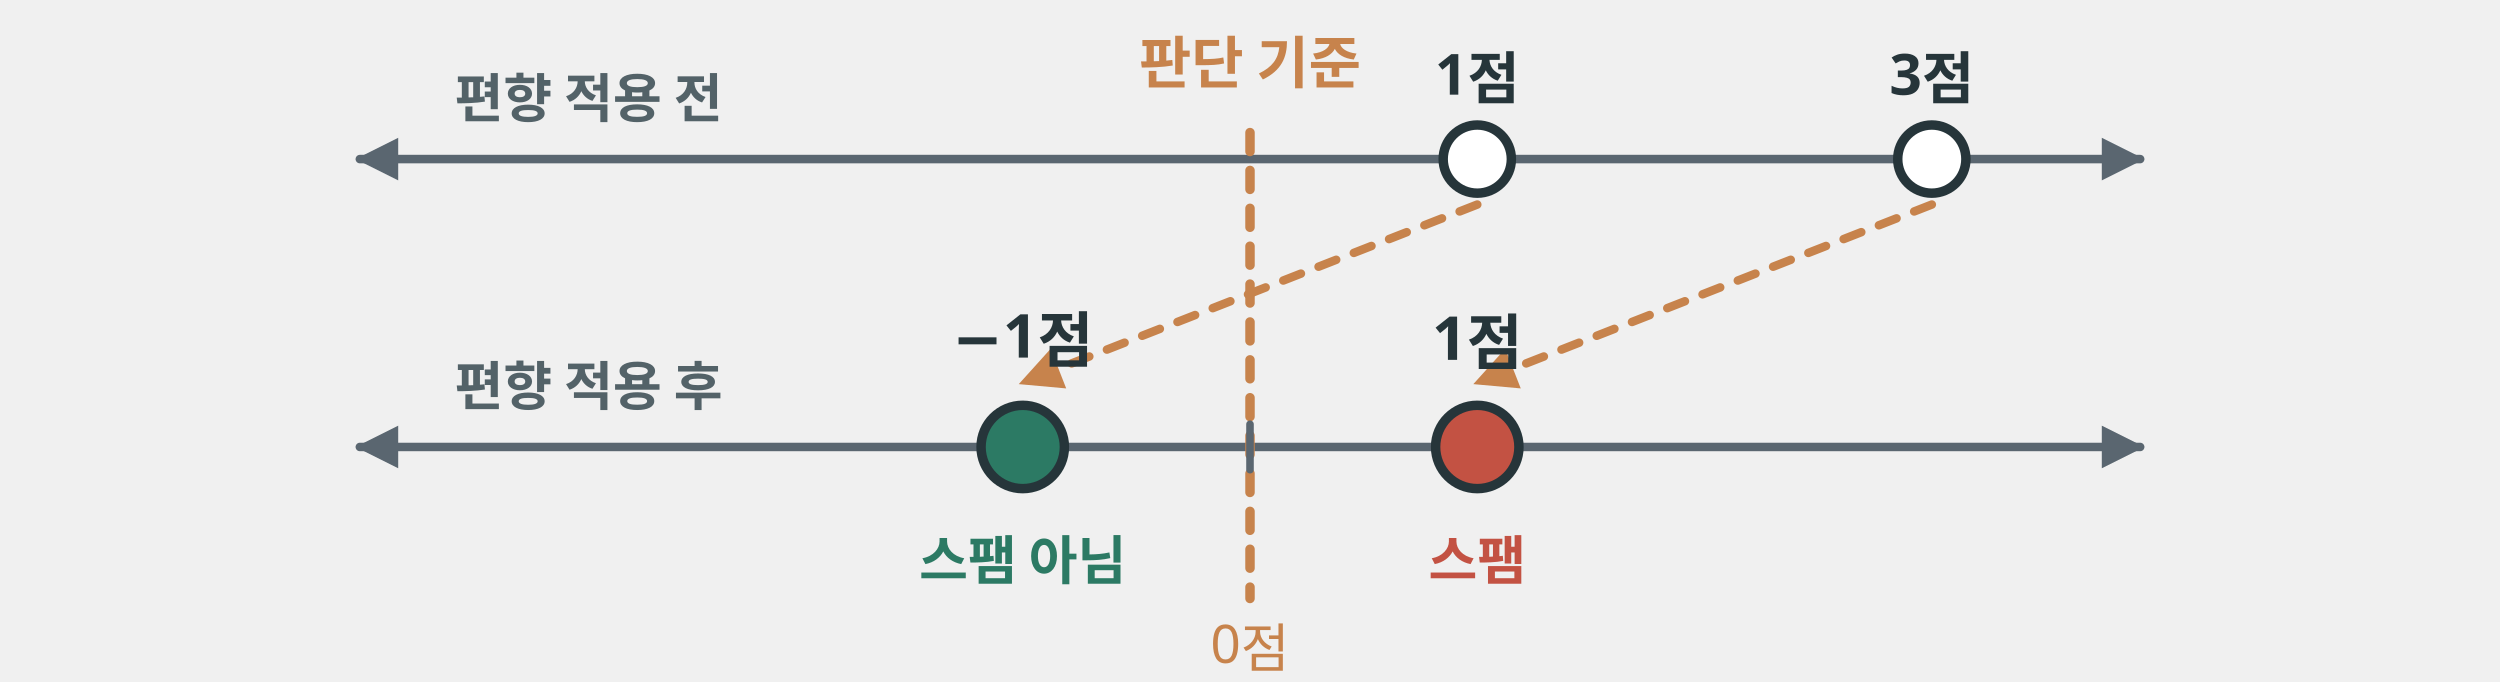
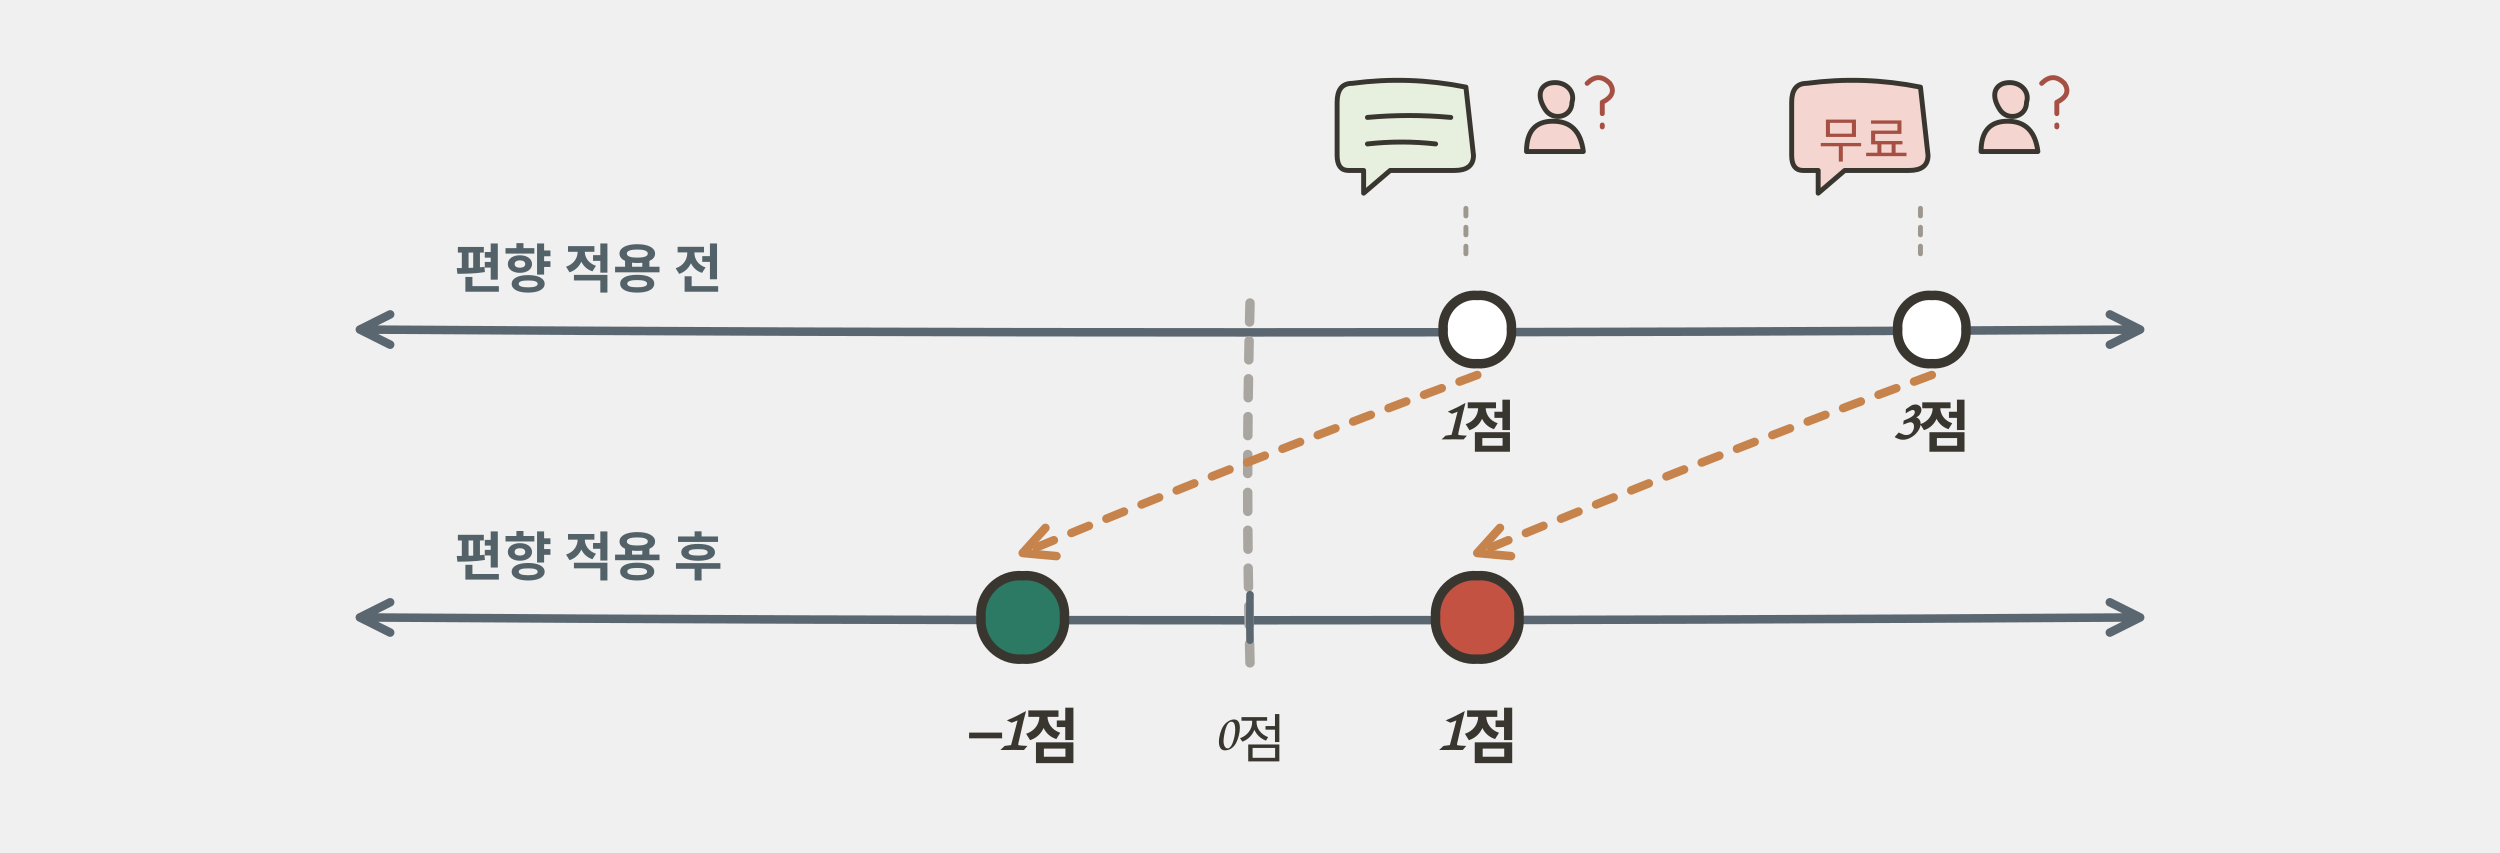
- <svg xmlns="http://www.w3.org/2000/svg" width="660" height="180" viewBox="0 0 660 180" role="img" aria-labelledby="title desc">
-   <defs>
-     <marker id="arrow" markerWidth="5" markerHeight="5" refX="4.5" refY="2.5" orient="auto-start-reverse">
-       <path d="M0,0 L5,2.5 L0,5 Z" fill="context-stroke" />
-     </marker>
-   </defs>
+ <svg xmlns="http://www.w3.org/2000/svg" width="660" height="225" viewBox="0 -45 660 225" role="img" aria-labelledby="title desc">
  <g fill="none" stroke-linecap="round">
-     <line x1="95" y1="42" x2="565" y2="42" stroke="#5a6670" stroke-width="2.25" marker-start="url(#arrow)" marker-end="url(#arrow)" />
-     <line x1="95" y1="118" x2="565" y2="118" stroke="#5a6670" stroke-width="2.25" marker-start="url(#arrow)" marker-end="url(#arrow)" />
-     <line x1="330" y1="35" x2="330" y2="158" stroke="#c7834c" stroke-width="2.5" stroke-dasharray="5 5" />
-     <line x1="270" y1="112" x2="270" y2="124" stroke="#5a6670" stroke-width="2" />
-     <line x1="330" y1="112" x2="330" y2="124" stroke="#5a6670" stroke-width="2" />
-     <line x1="390" y1="112" x2="390" y2="124" stroke="#5a6670" stroke-width="2" />
-     <line x1="390" y1="54" x2="270" y2="101" stroke="#c7834c" stroke-width="2.25" stroke-dasharray="5 5" marker-end="url(#arrow)" />
-     <line x1="510" y1="54" x2="390" y2="101" stroke="#c7834c" stroke-width="2.25" stroke-dasharray="5 5" marker-end="url(#arrow)" />
+     <path stroke="#5a6670" stroke-width="2.25" d="M95 42 Q330 43.5 565 42 M557.00 38.00 L565 42 L557.00 46.00 M103.00 38.00 L95 42 L103.00 46.00" stroke-linecap="round" stroke-linejoin="round" />
+     <path stroke="#5a6670" stroke-width="2.25" d="M95 118 Q330 119.5 565 118 M557.00 114.00 L565 118 L557.00 122.00 M103.00 114.00 L95 118 L103.00 122.00" stroke-linecap="round" stroke-linejoin="round" />
+     <path stroke="#a9a5a0" stroke-width="2.5" stroke-dasharray="5 5" d="M330 35 Q328.77 82.5 330 130" stroke-linecap="round" stroke-linejoin="round" />
+     <path stroke="#5a6670" stroke-width="2" d="M270 112 Q269.88 118 270 124" stroke-linecap="round" stroke-linejoin="round" />
+     <path stroke="#5a6670" stroke-width="2" d="M330 112 Q329.88 118 330 124" stroke-linecap="round" stroke-linejoin="round" />
+     <path stroke="#5a6670" stroke-width="2" d="M390 112 Q389.88 118 390 124" stroke-linecap="round" stroke-linejoin="round" />
+     <path stroke="#c7834c" stroke-width="2.25" stroke-dasharray="5 5" d="M390 54 Q329.53 76.3 270 101" stroke-linecap="round" stroke-linejoin="round" />
+     <path stroke="#c7834c" stroke-width="2.25" d="M278.91 101.81 L270 101 L275.99 94.36" stroke-linecap="round" stroke-linejoin="round" />
+     <path stroke="#c7834c" stroke-width="2.25" stroke-dasharray="5 5" d="M510 54 Q449.53 76.3 390 101" stroke-linecap="round" stroke-linejoin="round" />
+     <path stroke="#c7834c" stroke-width="2.25" d="M398.91 101.81 L390 101 L395.99 94.36" stroke-linecap="round" stroke-linejoin="round" />
  </g>
-   <g stroke="#26353a" stroke-width="2.5">
-     <circle cx="390" cy="42" r="9" fill="#ffffff" />
-     <circle cx="510" cy="42" r="9" fill="#ffffff" />
-     <circle cx="270" cy="118" r="11" fill="#2c7a64" />
-     <circle cx="390" cy="118" r="11" fill="#c35243" />
+   <g stroke="#393630" stroke-width="2.5">
+     <path fill="#ffffff" d="M390 33 C395.04 32.55 399.45 36.96 399 42 C399.45 47.04 395.04 51.45 390 51 C384.96 51.45 380.55 47.04 381 42 C380.55 36.96 384.96 32.55 390 33 Z" stroke-linecap="round" stroke-linejoin="round" />
+     <path fill="#ffffff" d="M510 33 C515.04 32.55 519.45 36.96 519 42 C519.45 47.04 515.04 51.45 510 51 C504.96 51.45 500.55 47.04 501 42 C500.55 36.96 504.96 32.55 510 33 Z" stroke-linecap="round" stroke-linejoin="round" />
+     <path fill="#2c7a64" d="M270 107 C276.16 106.45 281.55 111.84 281 118 C281.55 124.16 276.16 129.55 270 129 C263.84 129.55 258.45 124.16 259 118 C258.45 111.84 263.84 106.45 270 107 Z" stroke-linecap="round" stroke-linejoin="round" />
+     <path fill="#c35243" d="M390 107 C396.16 106.45 401.55 111.84 401 118 C401.55 124.16 396.16 129.55 390 129 C383.84 129.55 378.45 124.16 379 118 C378.45 111.84 383.84 106.45 390 107 Z" stroke-linecap="round" stroke-linejoin="round" />
  </g>
-   <g fill="#26353a" font-family="system-ui, sans-serif" text-anchor="middle">
-     <text x="390" y="25" font-size="15" font-weight="700">1점</text>
-     <text x="510" y="25" font-size="15" font-weight="700">3점</text>
-     <text x="270" y="95" font-size="16" font-weight="700">−1점</text>
-     <text x="390" y="95" font-size="16" font-weight="700">1점</text>
-     <text x="270" y="153" fill="#2c7a64" font-size="14" font-weight="700">스팸 아님</text>
-     <text x="390" y="153" fill="#c35243" font-size="14" font-weight="700">스팸</text>
+   <g fill="#393630" font-family="Chalkboard SE, Segoe Print, Apple SD Gothic Neo, Noto Sans KR, Malgun Gothic, cursive" text-anchor="middle">
+     <text x="390" y="71" font-size="15" font-weight="700">1점</text>
+     <text x="510" y="71" font-size="15" font-weight="700">3점</text>
+     <text x="270" y="153" font-size="16" font-weight="700">−1점</text>
+     <text x="390" y="153" font-size="16" font-weight="700">1점</text>
  </g>
-   <g font-family="system-ui, sans-serif" text-anchor="middle">
-     <text x="330" y="22" fill="#c7834c" font-size="15" font-weight="700">판단 기준</text>
-     <text x="330" y="175" fill="#c7834c" font-size="14">0점</text>
+   <g font-family="Chalkboard SE, Segoe Print, Apple SD Gothic Neo, Noto Sans KR, Malgun Gothic, cursive" text-anchor="middle">
+     <text x="330" y="153" fill="#393630" font-size="14">0점</text>
  </g>
-   <g fill="#536268" font-family="system-ui, sans-serif" font-size="14" font-weight="700">
+   <g fill="#536268" font-family="Chalkboard SE, Segoe Print, Apple SD Gothic Neo, Noto Sans KR, Malgun Gothic, cursive" font-size="14" font-weight="700">
    <text x="120" y="31">편향 적용 전</text>
    <text x="120" y="107">편향 적용 후</text>
  </g>
+   <g transform="translate(390 -10)" stroke="#393630" stroke-width="1.3" stroke-linecap="round" stroke-linejoin="round">
+     <path d="M-33 -13 Q-18 -15 -3 -12 L-1 6 Q-1 10 -6 10 L-23 10 L-30 16 L-30 10 L-34 10 Q-37 10 -37 6 L-37 -8 Q-37 -13 -33 -13 Z" fill="#e7efdf" />
+     <path d="M-29 -4 Q-18 -5 -7 -4 M-29 3 Q-20 2 -11 3" fill="none" />
+     <path d="M19 -13 C23 -14 26 -11 25 -8 C25 -4 20 -3 18 -6 C16 -9 16 -12 19 -13 Z" fill="#f5d5cf" />
+     <path d="M13 5 Q13 -3 20 -3 Q27 -3 28 5 Z" fill="#f5d5cf" />
+     <path d="M29 -13 Q32 -16 35 -13 Q37 -10 33 -8 L33 -5 M33 -2 L33 -1.5" fill="none" stroke="#a65043" />
+     <path d="M-3 20 L-3 33" fill="none" stroke="#9d978f" stroke-dasharray="2 3" />
+   </g>
+   <g transform="translate(510 -10)" stroke="#393630" stroke-width="1.3" stroke-linecap="round" stroke-linejoin="round">
+     <path d="M-33 -13 Q-18 -15 -3 -12 L-1 6 Q-1 10 -6 10 L-23 10 L-30 16 L-30 10 L-34 10 Q-37 10 -37 6 L-37 -8 Q-37 -13 -33 -13 Z" fill="#f5d5cf" />
+     <text x="-18" y="1" dominant-baseline="central" text-anchor="middle" font-family="Apple SD Gothic Neo, Noto Sans KR, Malgun Gothic, sans-serif" font-size="13" fill="#a65043" stroke="none">무료</text>
+     <path d="M19 -13 C23 -14 26 -11 25 -8 C25 -4 20 -3 18 -6 C16 -9 16 -12 19 -13 Z" fill="#f5d5cf" />
+     <path d="M13 5 Q13 -3 20 -3 Q27 -3 28 5 Z" fill="#f5d5cf" />
+     <path d="M29 -13 Q32 -16 35 -13 Q37 -10 33 -8 L33 -5 M33 -2 L33 -1.5" fill="none" stroke="#a65043" />
+     <path d="M-3 20 L-3 33" fill="none" stroke="#9d978f" stroke-dasharray="2 3" />
+   </g>
</svg>
